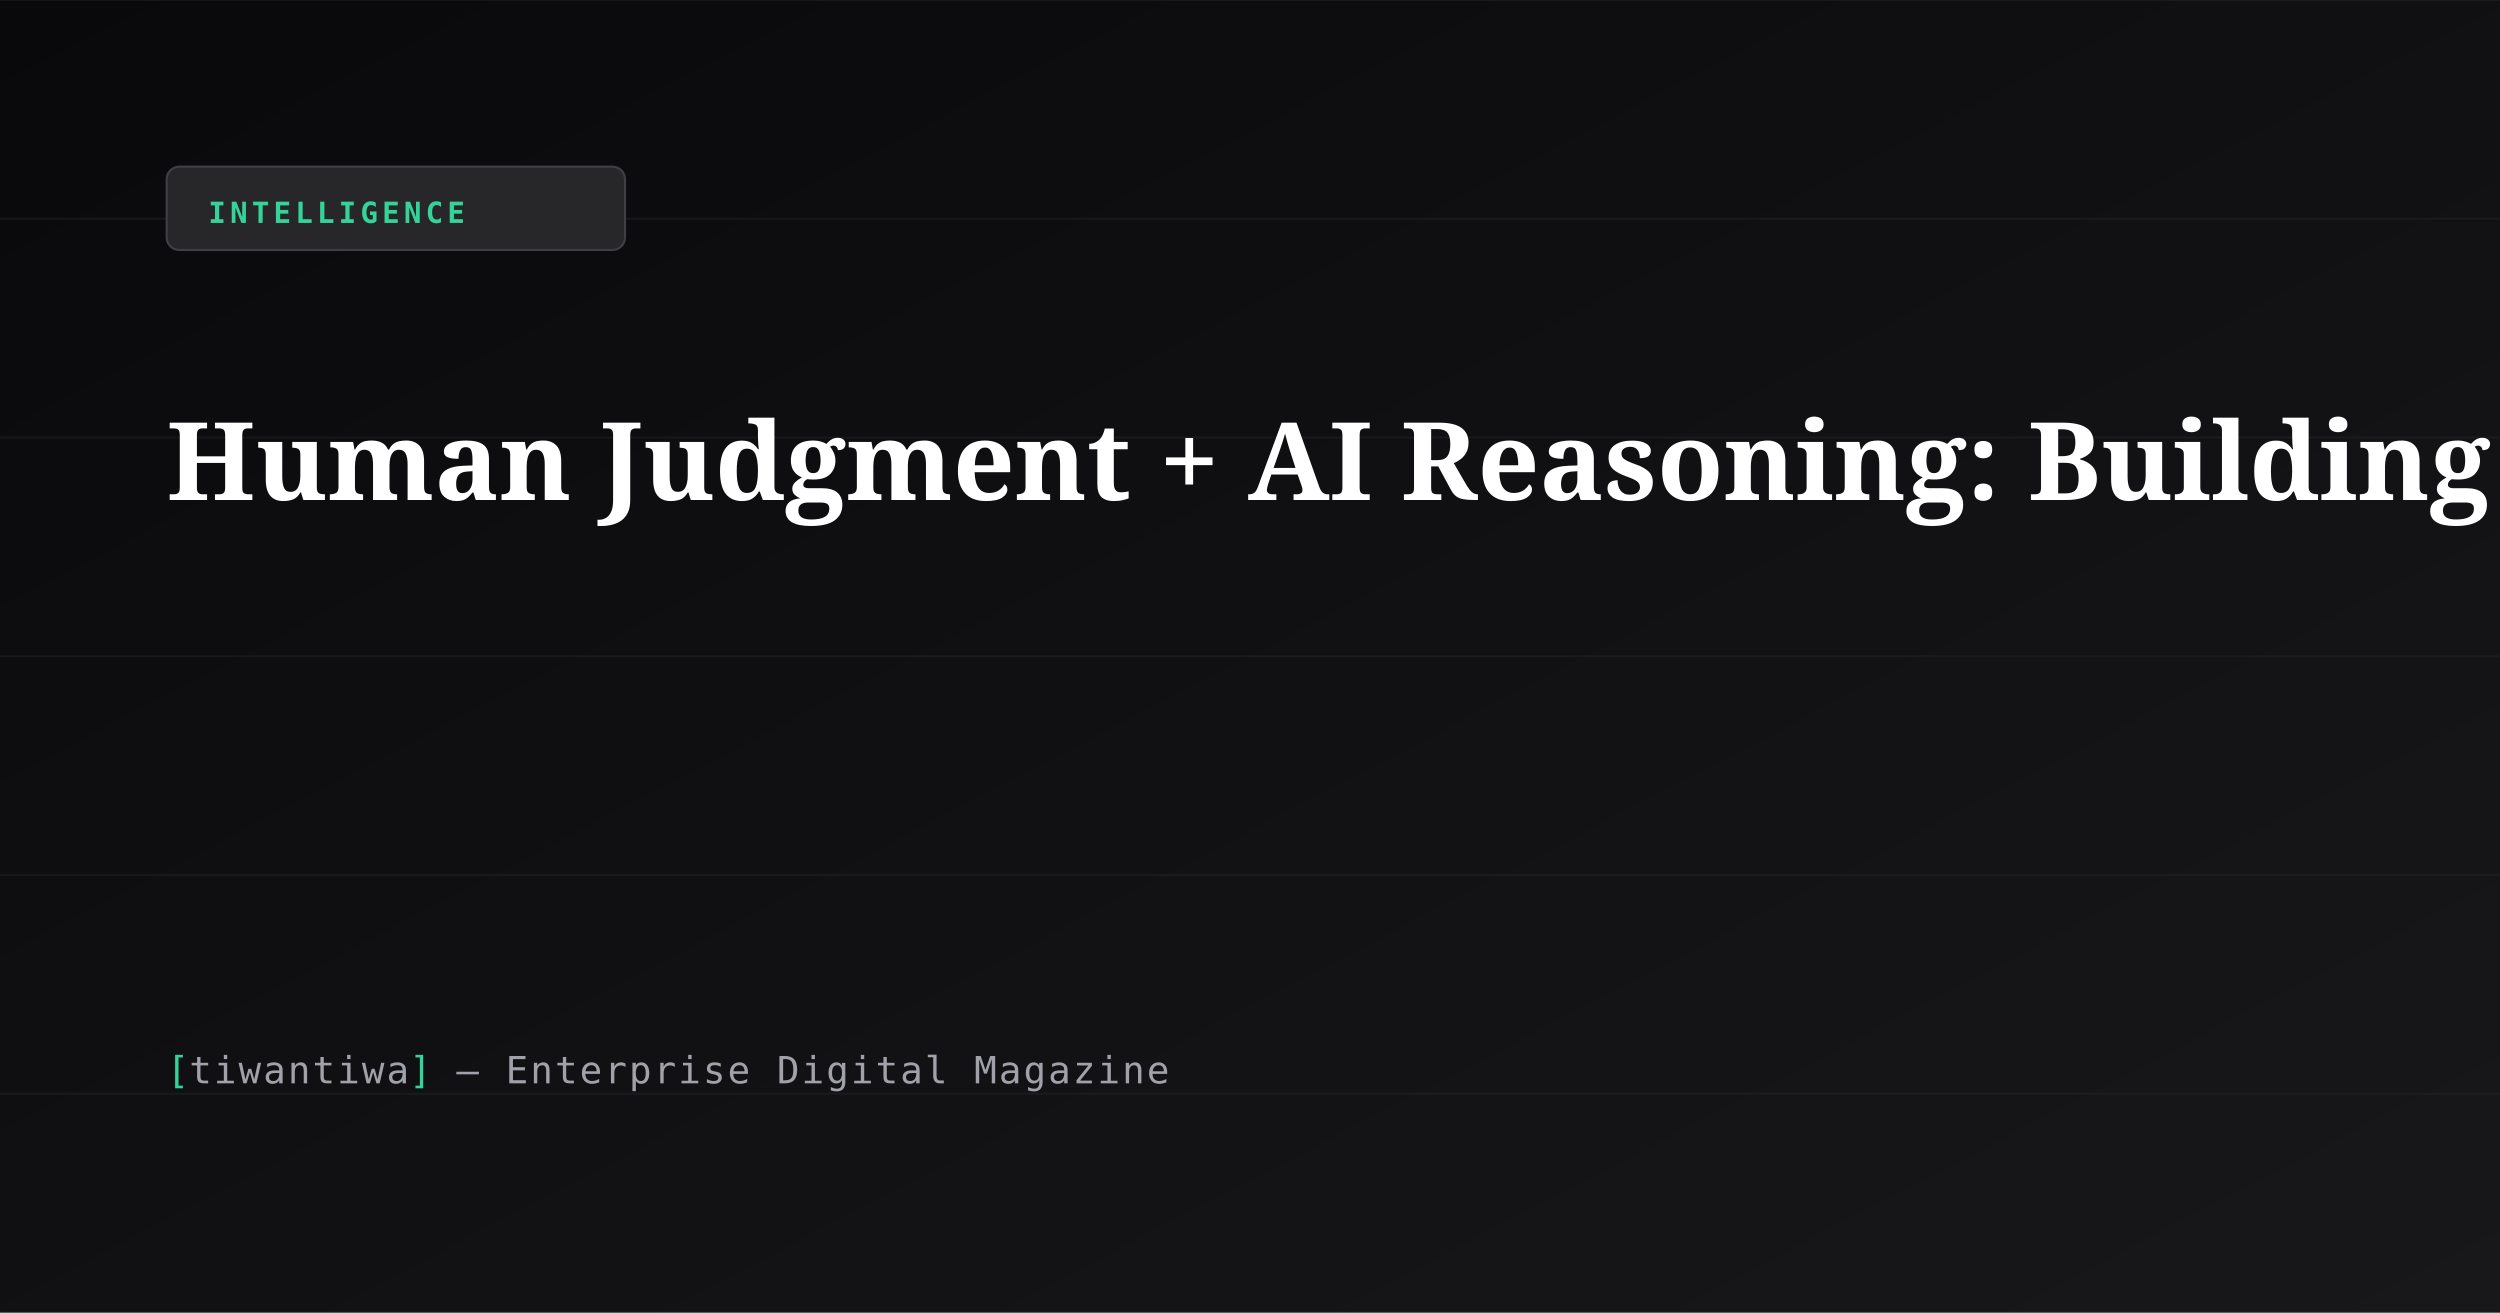
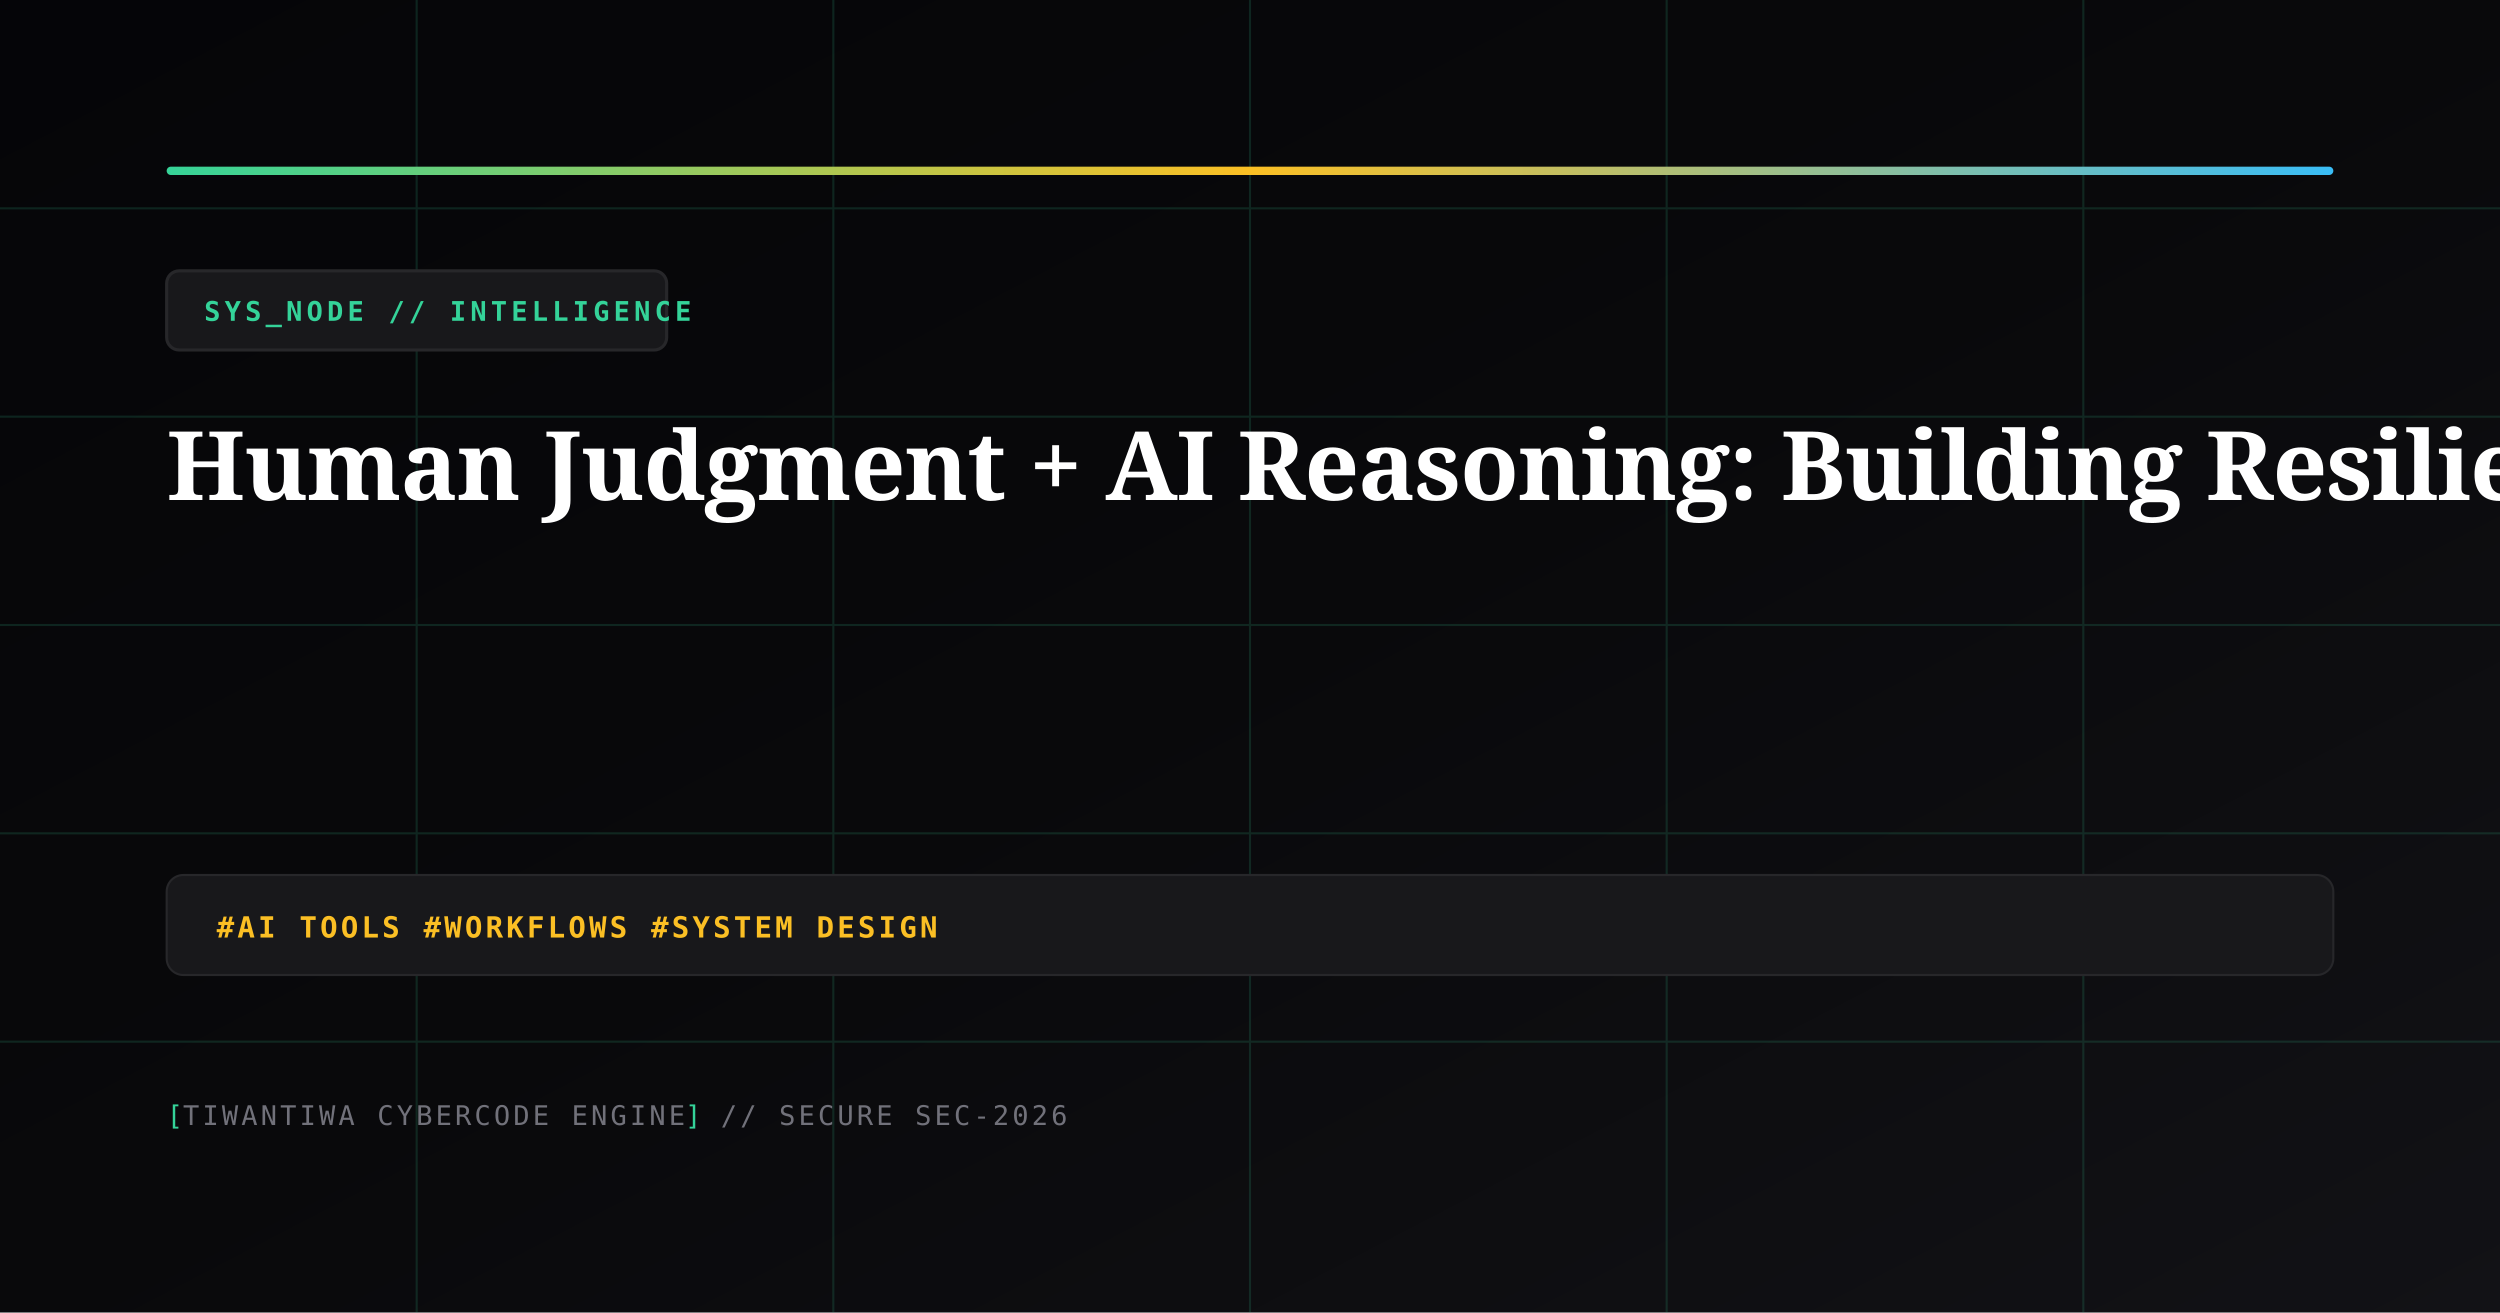
<svg xmlns="http://www.w3.org/2000/svg" viewBox="0 0 1200 630" width="1200" height="630">
  <defs>
    <linearGradient id="bg" x1="0%" y1="0%" x2="100%" y2="100%">
-       <stop offset="0%" stop-color="#09090b" />
-       <stop offset="100%" stop-color="#18181b" />
+       <stop offset="0%" stop-color="#050508" />
+       <stop offset="50%" stop-color="#09090b" />
+       <stop offset="100%" stop-color="#121216" />
    </linearGradient>
-     <linearGradient id="accent" x1="0%" y1="0%" x2="100%" y2="0%">
+     <linearGradient id="cyber-glow" x1="0%" y1="0%" x2="100%" y2="0%">
      <stop offset="0%" stop-color="#34d399" />
-       <stop offset="100%" stop-color="#10b981" />
+       <stop offset="50%" stop-color="#fbbf24" />
+       <stop offset="100%" stop-color="#38bdf8" />
    </linearGradient>
  </defs>
  <rect width="1200" height="630" fill="url(#bg)" />
-   <path d="M 0 0 L 1200 0 M 0 105 L 1200 105 M 0 210 L 1200 210 M 0 315 L 1200 315 M 0 420 L 1200 420 M 0 525 L 1200 525 M 0 630 L 1200 630" stroke="#27272a" stroke-width="1" opacity="0.4" />
-   <rect x="80" y="80" width="220" height="40" rx="6" fill="#27272a" stroke="#3f3f46" stroke-width="1" />
-   <text x="100" y="107" fill="#34d399" font-family="monospace" font-size="14" font-weight="bold" letter-spacing="2">INTELLIGENCE</text>
-   <text x="80" y="240" fill="#ffffff" font-family="serif" font-size="52" font-weight="bold" width="1040">
-     <tspan x="80" dy="0">Human Judgment + AI Reasoning: Building Resil...</tspan>
-   </text>
-   <g transform="translate(80, 520)">
-     <text x="0" y="0" fill="#a1a1aa" font-family="monospace" font-size="18" letter-spacing="1">
-       <tspan fill="#34d399">[</tspan>tiwantiwa<tspan fill="#34d399">]</tspan> — Enterprise Digital Magazine
+   <g opacity="0.15" stroke="#34d399" stroke-width="1">
+     <path d="M 0 100 L 1200 100 M 0 200 L 1200 200 M 0 300 L 1200 300 M 0 400 L 1200 400 M 0 500 L 1200 500" />
+     <path d="M 200 0 L 200 630 M 400 0 L 400 630 M 600 0 L 600 630 M 800 0 L 800 630 M 1000 0 L 1000 630" />
+   </g>
+   <rect x="80" y="80" width="1040" height="4" fill="url(#cyber-glow)" rx="2" />
+   <g transform="translate(80, 130)">
+     <rect x="0" y="0" width="240" height="38" rx="6" fill="#18181b" stroke="#27272a" stroke-width="1.5" />
+     <text x="18" y="24" fill="#34d399" font-family="monospace" font-size="13" font-weight="bold" letter-spacing="2">SYS_NODE // INTELLIGENCE</text>
+   </g>
+   <g transform="translate(80, 240)">
+     <text x="0" y="0" fill="#ffffff" font-family="serif" font-size="46" font-weight="bold" width="1040" letter-spacing="-0.5">
+       <tspan x="0" dy="0">Human Judgment + AI Reasoning: Building Resilient ...</tspan>
+     </text>
+   </g>
+   <g transform="translate(80, 420)">
+     <rect x="0" y="0" width="1040" height="48" rx="8" fill="#18181b" stroke="#27272a" stroke-width="1" />
+     <text x="24" y="30" fill="#fbbf24" font-family="monospace" font-size="14" font-weight="bold" letter-spacing="1.5">
+       #AI TOOLS   #WORKFLOWS   #SYSTEM DESIGN
+     </text>
+   </g>
+   <g transform="translate(80, 540)">
+     <text x="0" y="0" font-family="monospace" font-size="13" fill="#71717a" letter-spacing="1.5">
+       <tspan fill="#34d399">[</tspan>TIWANTIWA CYBERCODE ENGINE<tspan fill="#34d399">]</tspan> // SECURE SEC-2026
    </text>
  </g>
</svg>
